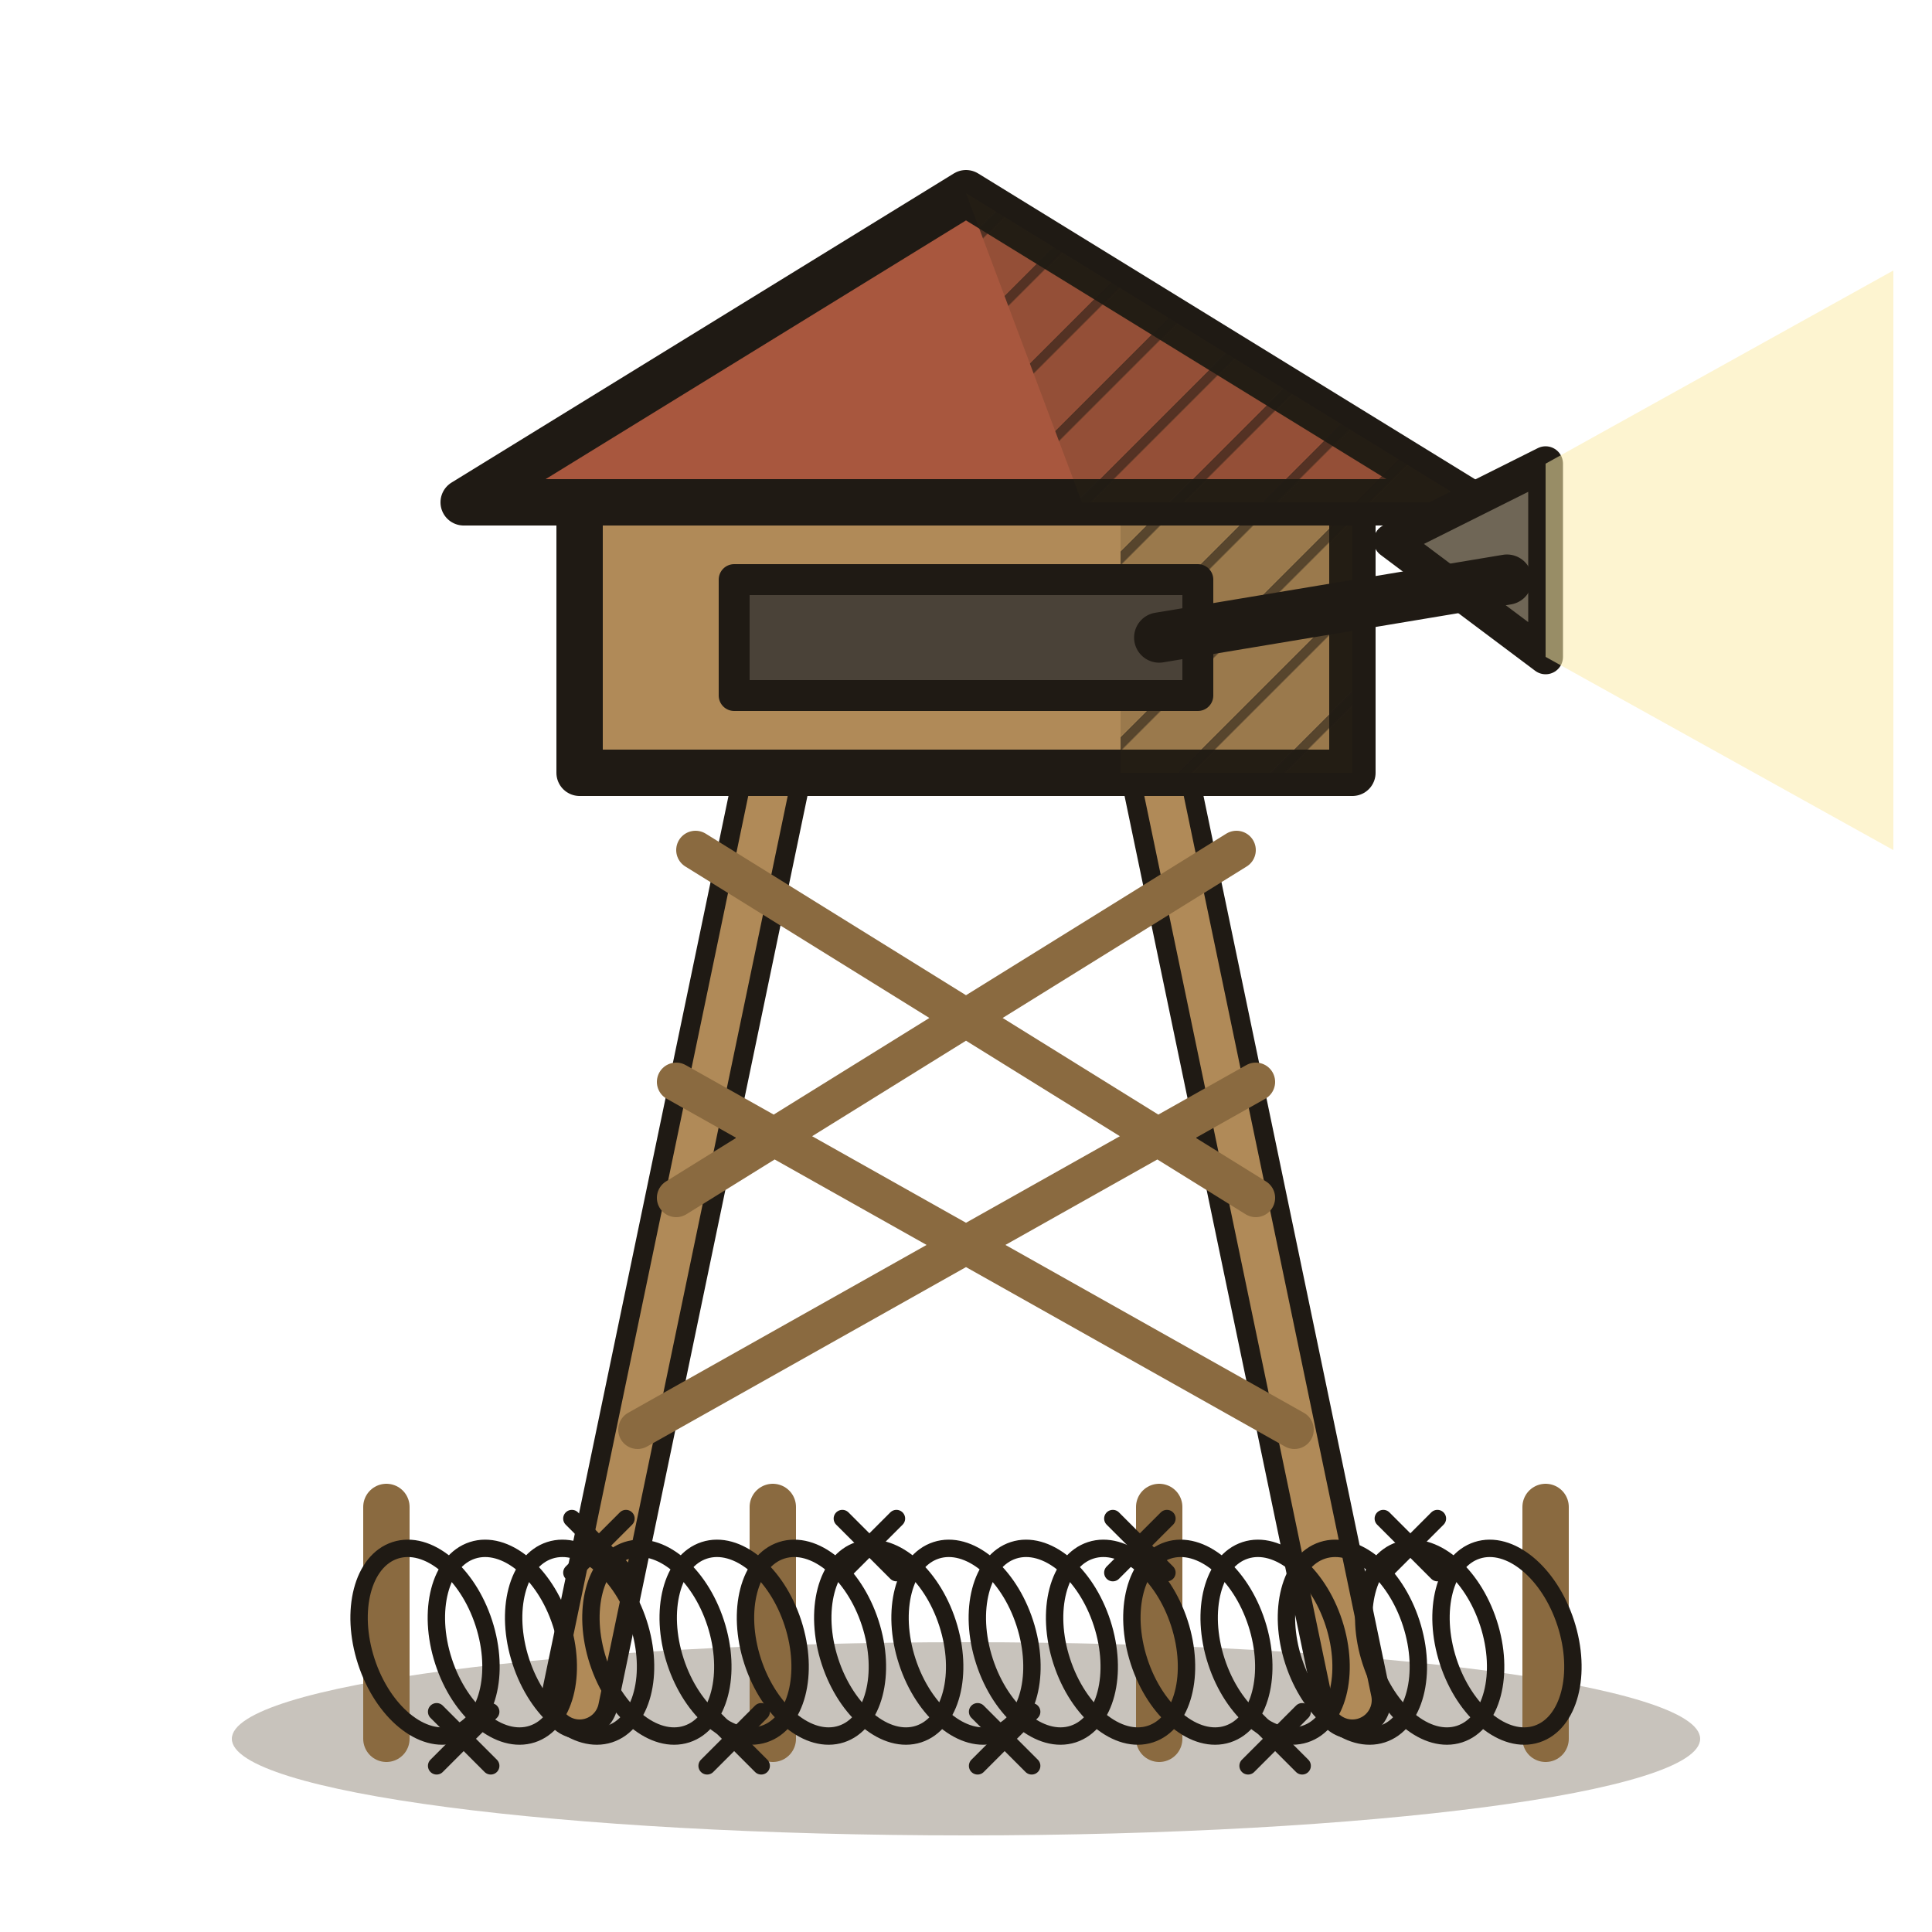
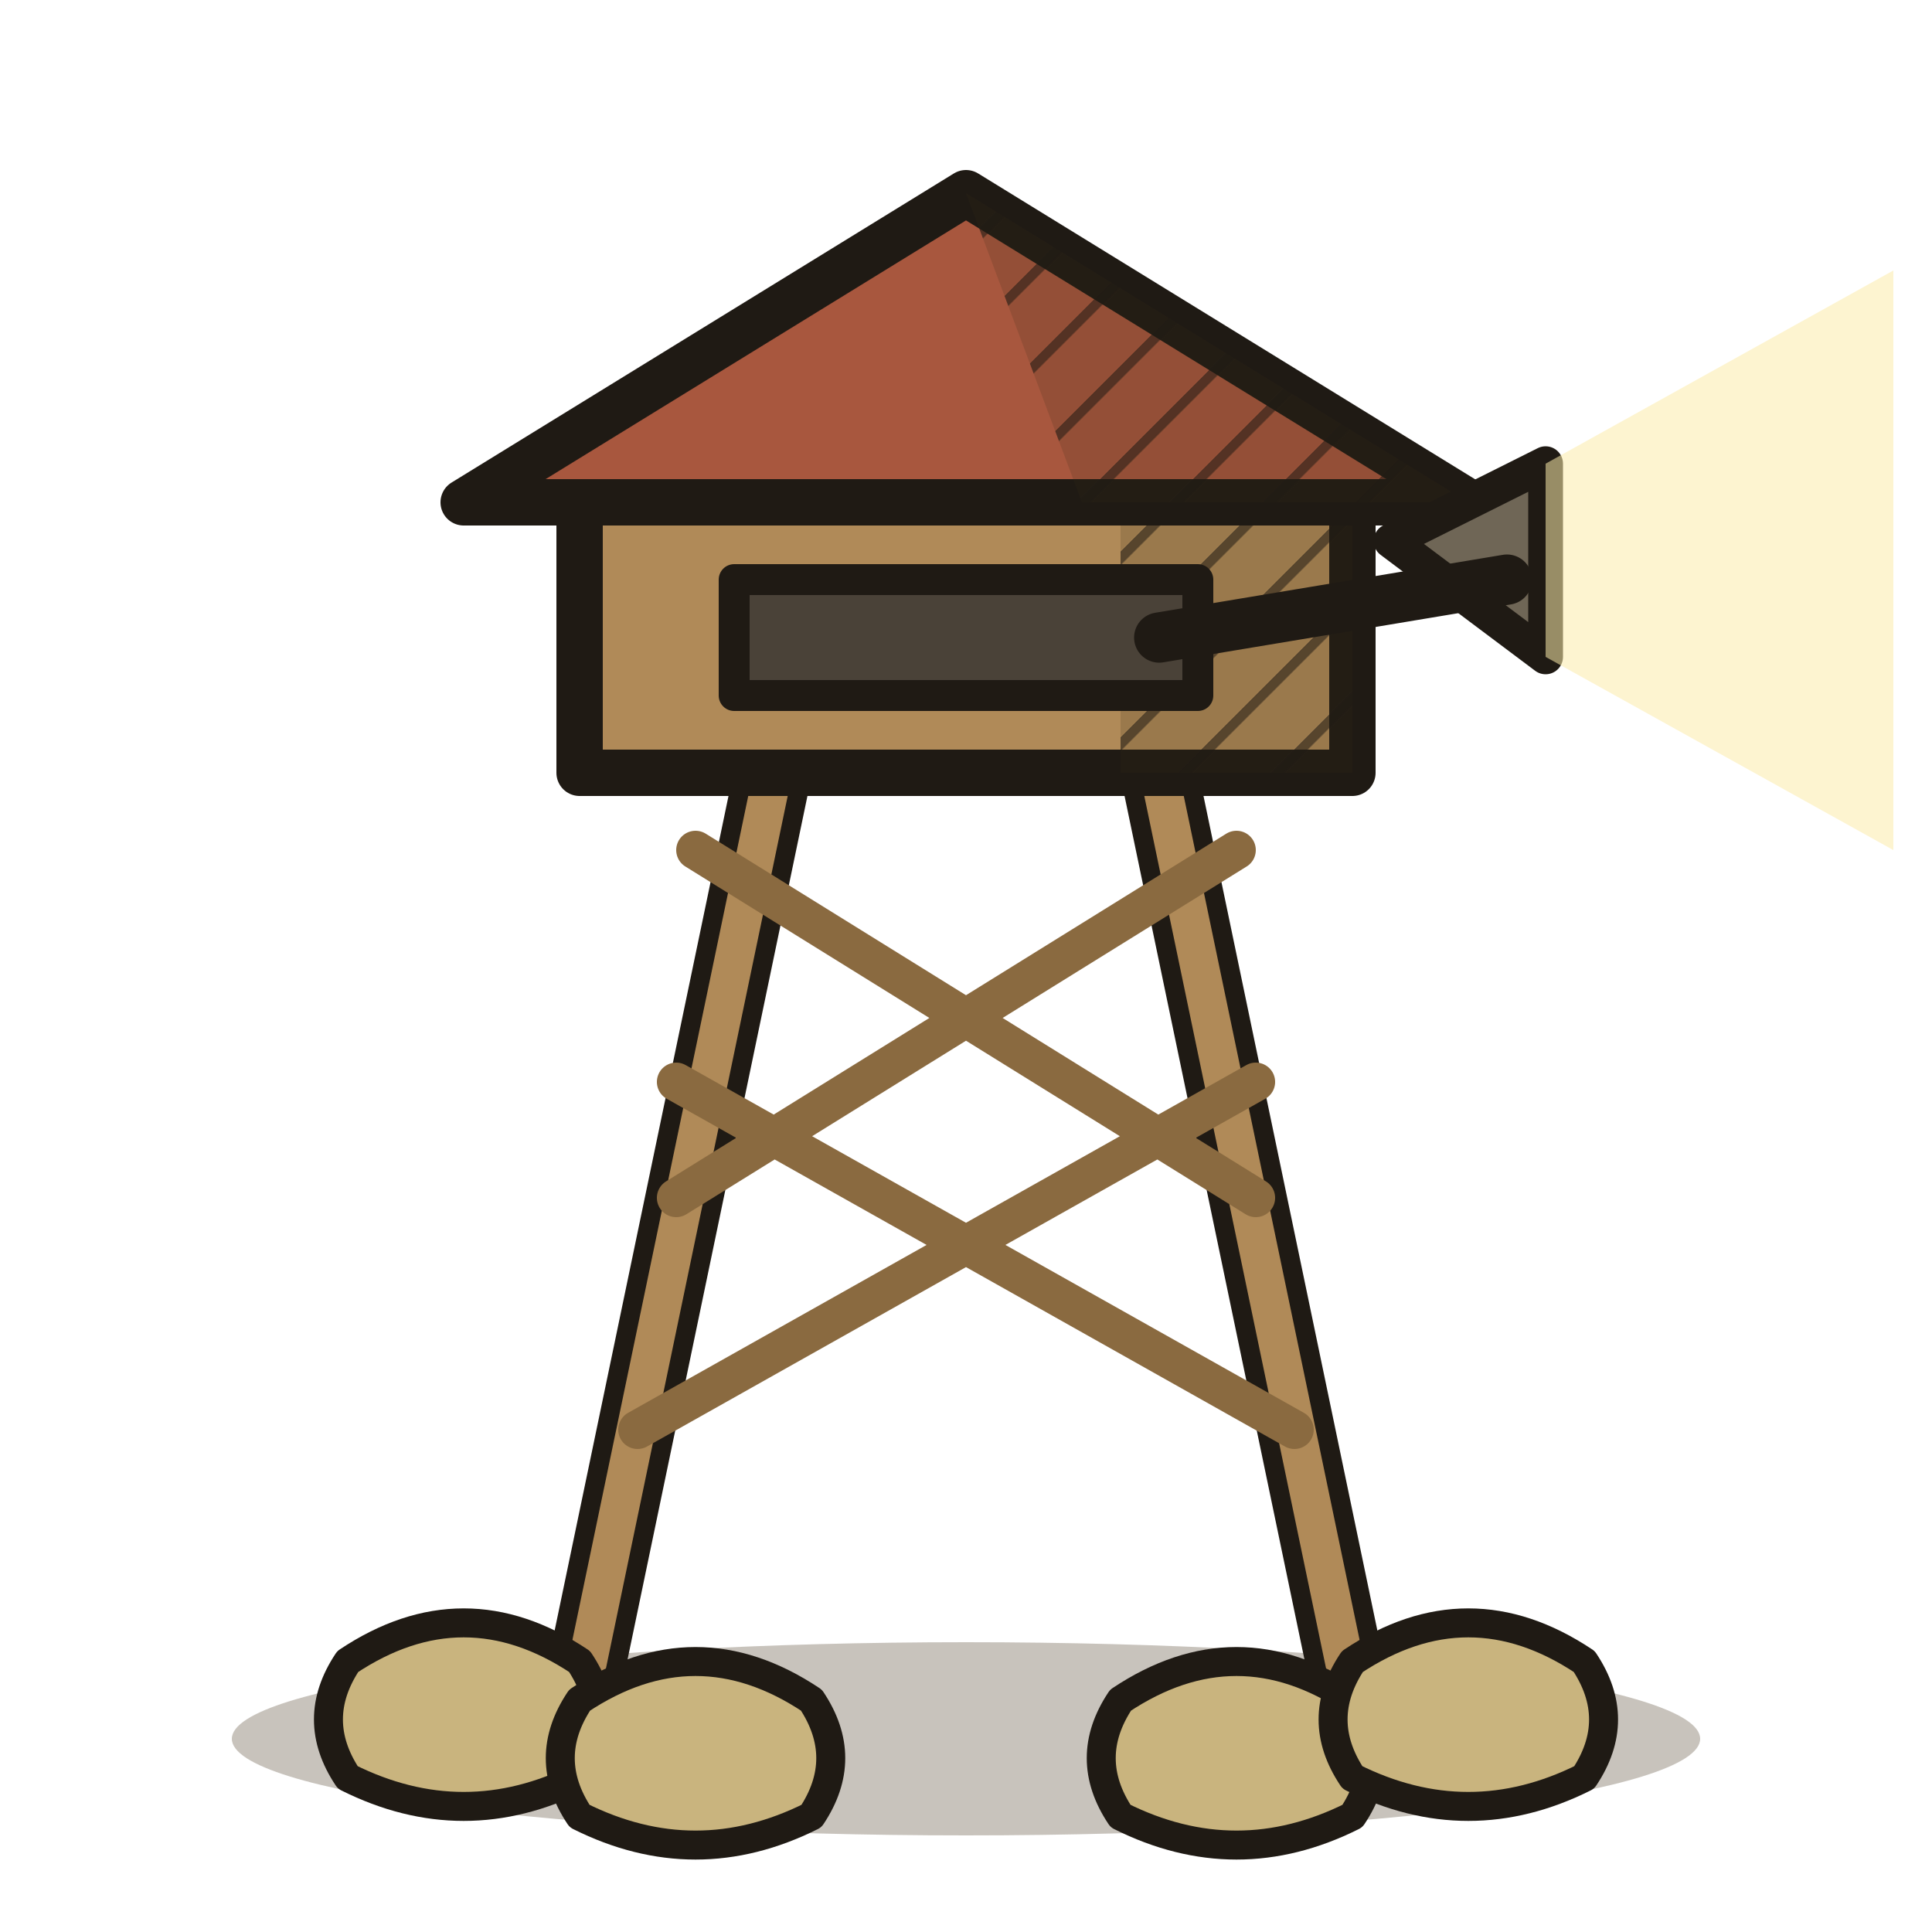
<svg xmlns="http://www.w3.org/2000/svg" viewBox="0 0 100 100">
  <defs>
    <pattern id="h" width="3.4" height="3.4" patternUnits="userSpaceOnUse" patternTransform="rotate(45)">
      <rect width="3.4" height="3.4" fill="rgba(60,45,25,.18)" />
      <line x1="0" y1="0" x2="0" y2="3.4" stroke="#1f1a14" stroke-width="1" opacity=".55" />
    </pattern>
    <pattern id="hd" width="3" height="3" patternUnits="userSpaceOnUse" patternTransform="rotate(45)">
      <rect width="3" height="3" fill="#5c5142" />
      <line x1="0" y1="0" x2="0" y2="3" stroke="#1f1a14" stroke-width="1.1" />
    </pattern>
  </defs>
  <ellipse cx="50" cy="90" rx="38" ry="5" fill="rgba(60,40,15,.28)" />
  <path d="M30 88 L40 40 M70 88 L60 40" fill="none" stroke="#1f1a14" stroke-width="4" stroke-linecap="round" stroke-linejoin="round" opacity="1" />
  <path d="M30 88 L40 40 M70 88 L60 40" fill="none" stroke="#b08a58" stroke-width="2" stroke-linecap="round" stroke-linejoin="round" opacity="1" />
  <path d="M33 74 L65 56 M67 74 L35 56 M35 62 L64 44 M65 62 L36 44" fill="none" stroke="#8a6a40" stroke-width="2" stroke-linecap="round" stroke-linejoin="round" opacity="1" />
  <path d="M30 40 H70 V26 H30 Z" fill="#b08a58" stroke="#1f1a14" stroke-width="2.4" stroke-linejoin="round" stroke-linecap="round" />
  <path d="M58 26 H70 V40 H58 Z" fill="url(#h)" />
  <path d="M38 30 H62 V36 H38 Z" fill="#4a4238" stroke="#1f1a14" stroke-width="1.6" stroke-linejoin="round" stroke-linecap="round" />
  <path d="M24 26 L50 10 L76 26 Z" fill="#a8573e" stroke="#1f1a14" stroke-width="2.4" stroke-linejoin="round" stroke-linecap="round" />
  <path d="M50 10 L76 26 H56 Z" fill="url(#h)" />
  <path d="M72 28 l8 -4 v10 Z" fill="#6f6656" stroke="#1f1a14" stroke-width="1.8" stroke-linejoin="round" stroke-linecap="round" />
  <path d="M80 24 L98 14 V44 L80 34 Z" fill="rgba(250,235,170,.55)" />
  <path d="M60 33 L78 30" fill="none" stroke="#1f1a14" stroke-width="2.6" stroke-linecap="round" stroke-linejoin="round" opacity="1" />
-   <path d="M20 90 V78" fill="none" stroke="#8a6a40" stroke-width="2.4" stroke-linecap="round" stroke-linejoin="round" opacity="1" />
-   <path d="M40 90 V78" fill="none" stroke="#8a6a40" stroke-width="2.4" stroke-linecap="round" stroke-linejoin="round" opacity="1" />
-   <path d="M60 90 V78" fill="none" stroke="#8a6a40" stroke-width="2.4" stroke-linecap="round" stroke-linejoin="round" opacity="1" />
-   <path d="M80 90 V78" fill="none" stroke="#8a6a40" stroke-width="2.4" stroke-linecap="round" stroke-linejoin="round" opacity="1" />
-   <ellipse cx="22" cy="85.0" rx="3.2" ry="5.0" transform="rotate(-18 22 85.0)" fill="none" stroke="#1f1a14" stroke-width=".9" />
-   <ellipse cx="26" cy="85.0" rx="3.2" ry="5.0" transform="rotate(-18 26 85.0)" fill="none" stroke="#1f1a14" stroke-width=".9" />
-   <ellipse cx="30" cy="85.0" rx="3.2" ry="5.0" transform="rotate(-18 30 85.0)" fill="none" stroke="#1f1a14" stroke-width=".9" />
-   <ellipse cx="34" cy="85.0" rx="3.2" ry="5.0" transform="rotate(-18 34 85.0)" fill="none" stroke="#1f1a14" stroke-width=".9" />
-   <ellipse cx="38" cy="85.0" rx="3.2" ry="5.0" transform="rotate(-18 38 85.0)" fill="none" stroke="#1f1a14" stroke-width=".9" />
-   <ellipse cx="42" cy="85.0" rx="3.2" ry="5.0" transform="rotate(-18 42 85.0)" fill="none" stroke="#1f1a14" stroke-width=".9" />
-   <ellipse cx="46" cy="85.0" rx="3.2" ry="5.0" transform="rotate(-18 46 85.0)" fill="none" stroke="#1f1a14" stroke-width=".9" />
-   <ellipse cx="50" cy="85.0" rx="3.2" ry="5.0" transform="rotate(-18 50 85.0)" fill="none" stroke="#1f1a14" stroke-width=".9" />
-   <ellipse cx="54" cy="85.0" rx="3.2" ry="5.0" transform="rotate(-18 54 85.0)" fill="none" stroke="#1f1a14" stroke-width=".9" />
-   <ellipse cx="58" cy="85.0" rx="3.2" ry="5.0" transform="rotate(-18 58 85.0)" fill="none" stroke="#1f1a14" stroke-width=".9" />
-   <ellipse cx="62" cy="85.0" rx="3.2" ry="5.0" transform="rotate(-18 62 85.0)" fill="none" stroke="#1f1a14" stroke-width=".9" />
-   <ellipse cx="66" cy="85.0" rx="3.2" ry="5.0" transform="rotate(-18 66 85.0)" fill="none" stroke="#1f1a14" stroke-width=".9" />
-   <ellipse cx="70" cy="85.0" rx="3.2" ry="5.0" transform="rotate(-18 70 85.0)" fill="none" stroke="#1f1a14" stroke-width=".9" />
-   <ellipse cx="74" cy="85.0" rx="3.2" ry="5.0" transform="rotate(-18 74 85.0)" fill="none" stroke="#1f1a14" stroke-width=".9" />
-   <ellipse cx="78" cy="85.0" rx="3.2" ry="5.0" transform="rotate(-18 78 85.0)" fill="none" stroke="#1f1a14" stroke-width=".9" />
-   <path d="M22.6 88.6 l2.8 2.8 M25.4 88.6 l-2.8 2.8" fill="none" stroke="#1f1a14" stroke-width="0.9" stroke-linecap="round" stroke-linejoin="round" opacity="1" />
-   <path d="M29.6 78.6 l2.8 2.8 M32.4 78.6 l-2.8 2.8" fill="none" stroke="#1f1a14" stroke-width="0.9" stroke-linecap="round" stroke-linejoin="round" opacity="1" />
-   <path d="M36.6 88.6 l2.8 2.8 M39.4 88.6 l-2.8 2.8" fill="none" stroke="#1f1a14" stroke-width="0.9" stroke-linecap="round" stroke-linejoin="round" opacity="1" />
-   <path d="M43.6 78.6 l2.8 2.8 M46.4 78.6 l-2.8 2.8" fill="none" stroke="#1f1a14" stroke-width="0.9" stroke-linecap="round" stroke-linejoin="round" opacity="1" />
-   <path d="M50.6 88.6 l2.8 2.8 M53.4 88.6 l-2.8 2.8" fill="none" stroke="#1f1a14" stroke-width="0.9" stroke-linecap="round" stroke-linejoin="round" opacity="1" />
-   <path d="M57.6 78.6 l2.8 2.8 M60.4 78.6 l-2.8 2.8" fill="none" stroke="#1f1a14" stroke-width="0.9" stroke-linecap="round" stroke-linejoin="round" opacity="1" />
-   <path d="M64.6 88.6 l2.8 2.8 M67.4 88.6 l-2.8 2.8" fill="none" stroke="#1f1a14" stroke-width="0.9" stroke-linecap="round" stroke-linejoin="round" opacity="1" />
-   <path d="M71.6 78.6 l2.8 2.8 M74.4 78.6 l-2.8 2.8" fill="none" stroke="#1f1a14" stroke-width="0.9" stroke-linecap="round" stroke-linejoin="round" opacity="1" />
+   <path d="M18 86 q6 -4 12 0 q2 3 0 6 q-6 3 -12 0 q-2 -3 0 -6 Z" fill="#c9b47e" stroke="#1f1a14" stroke-width="1.5" stroke-linejoin="round" stroke-linecap="round" />
+   <path d="M30 88 q6 -4 12 0 q2 3 0 6 q-6 3 -12 0 q-2 -3 0 -6 Z" fill="#c9b47e" stroke="#1f1a14" stroke-width="1.5" stroke-linejoin="round" stroke-linecap="round" />
+   <path d="M58 88 q6 -4 12 0 q2 3 0 6 q-6 3 -12 0 q-2 -3 0 -6 Z" fill="#c9b47e" stroke="#1f1a14" stroke-width="1.5" stroke-linejoin="round" stroke-linecap="round" />
+   <path d="M70 86 q6 -4 12 0 q2 3 0 6 q-6 3 -12 0 q-2 -3 0 -6 Z" fill="#c9b47e" stroke="#1f1a14" stroke-width="1.5" stroke-linejoin="round" stroke-linecap="round" />
</svg>
